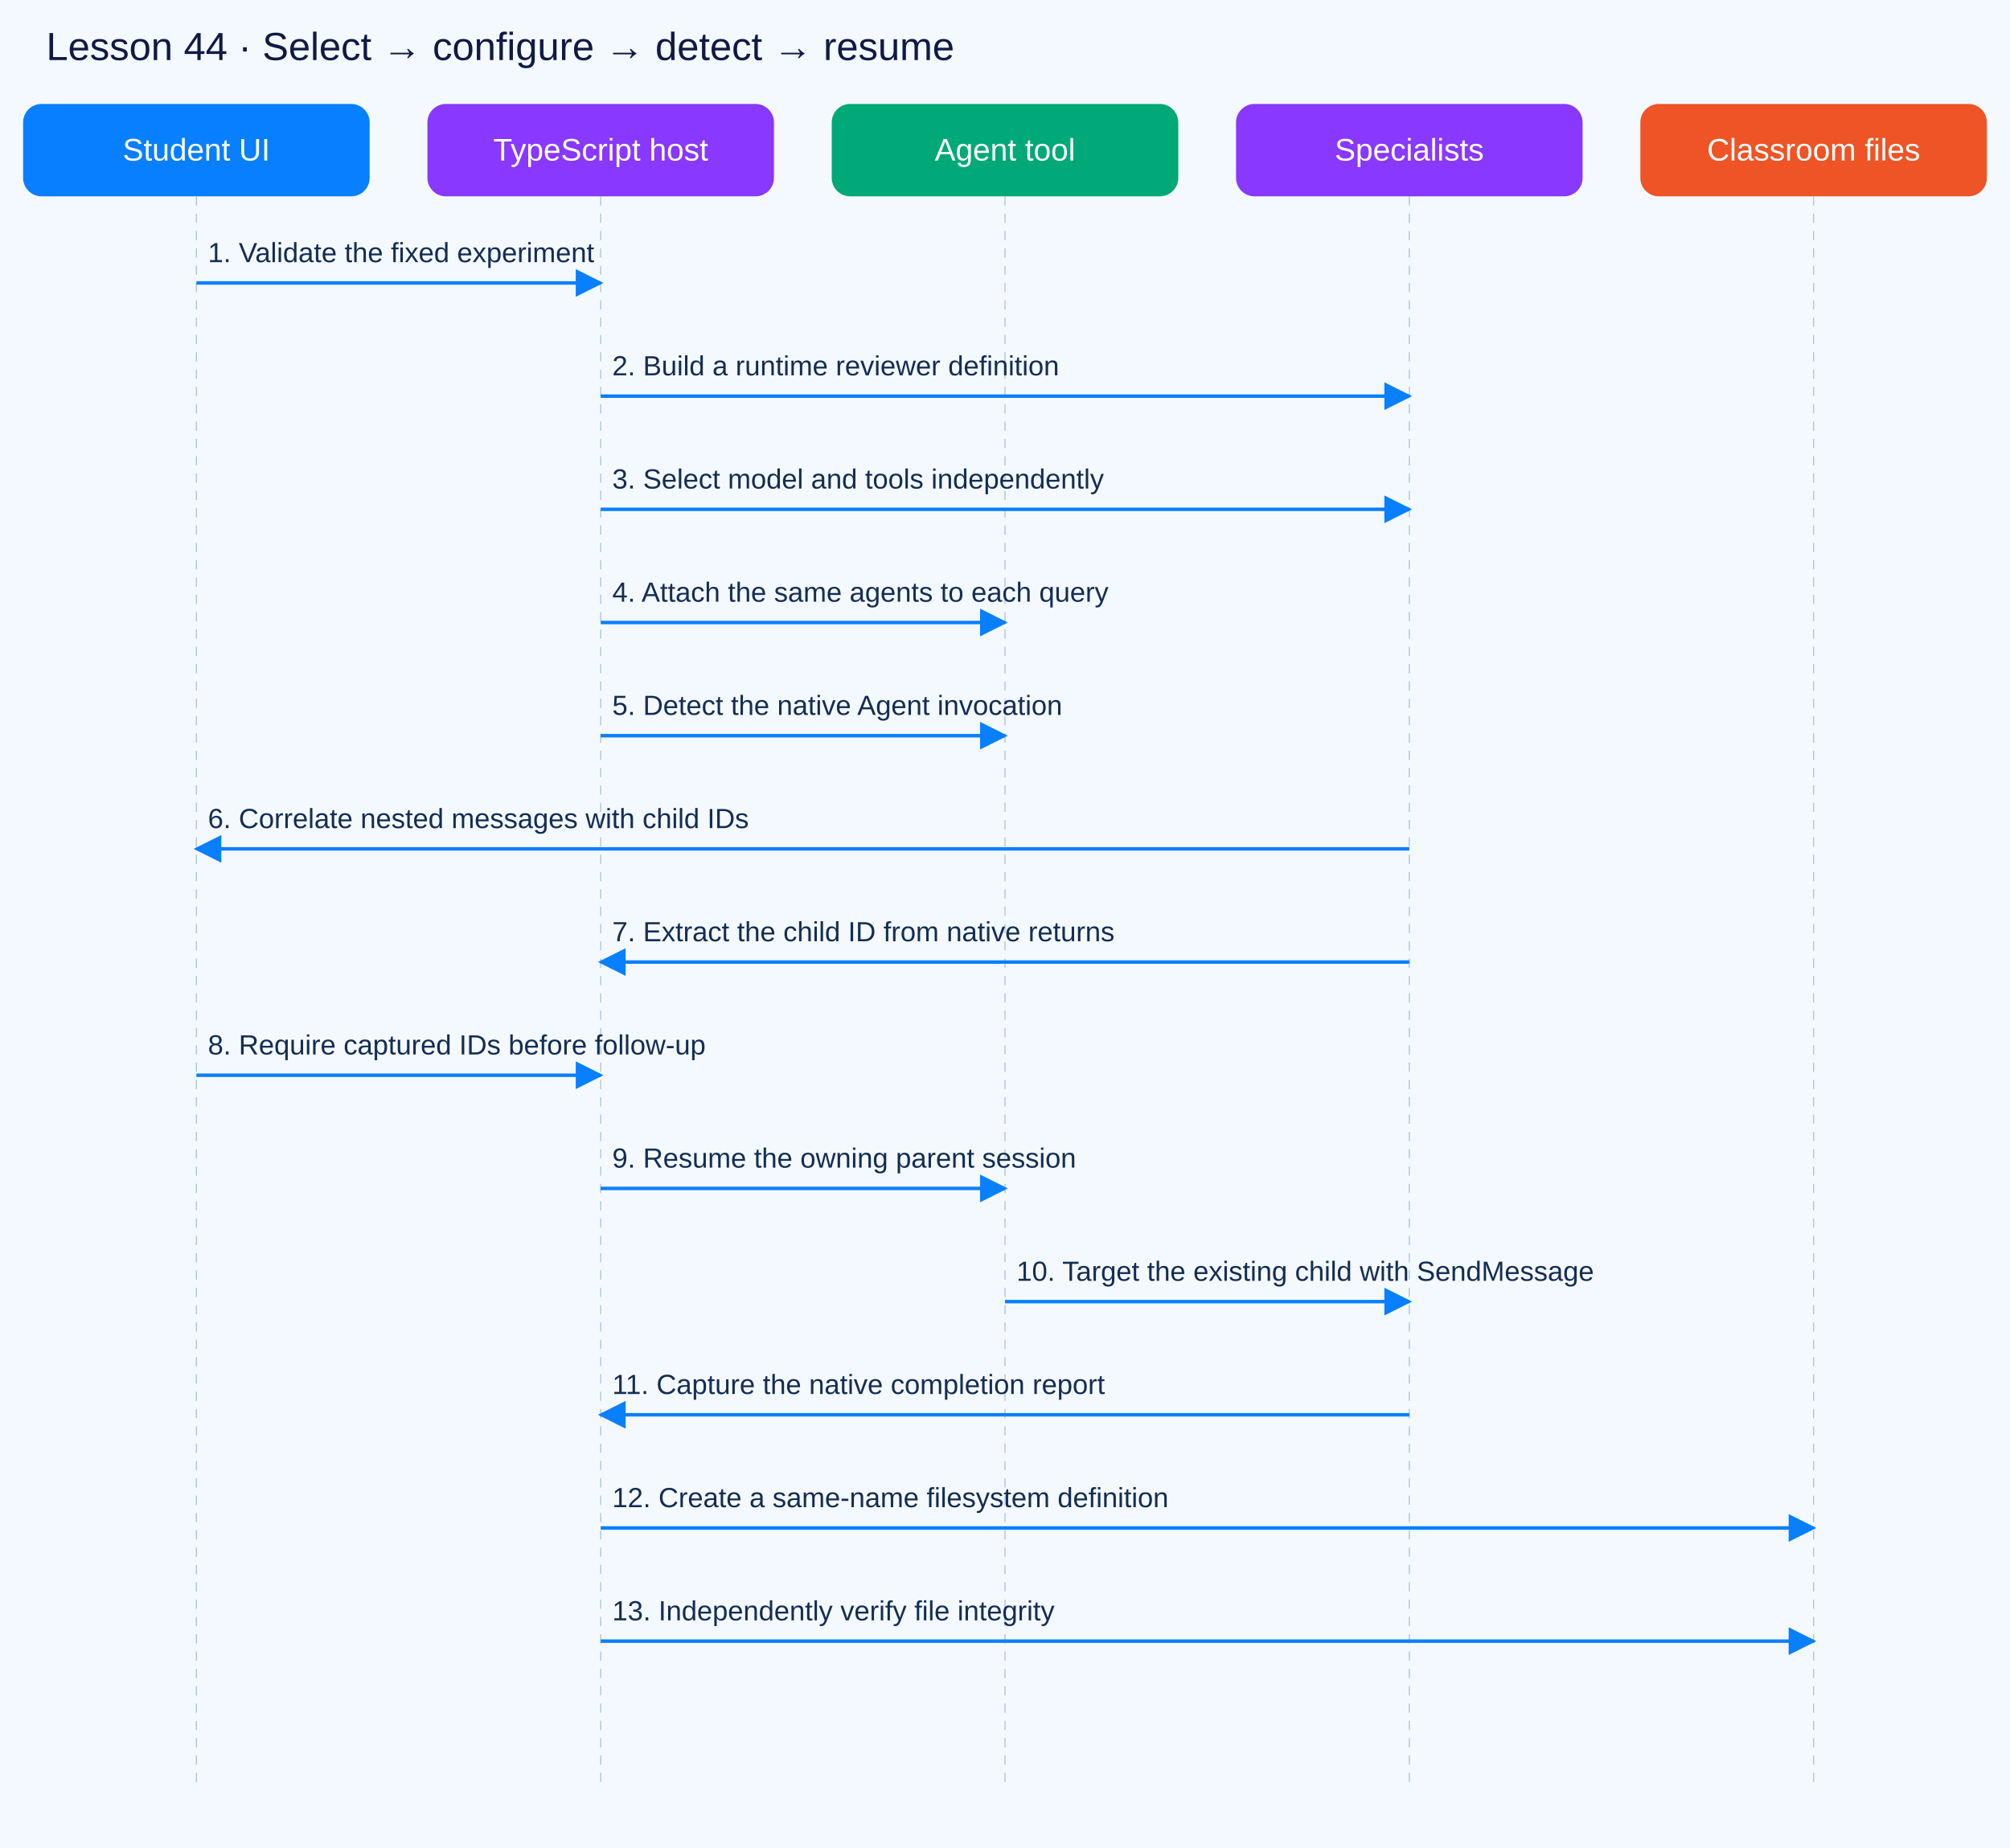
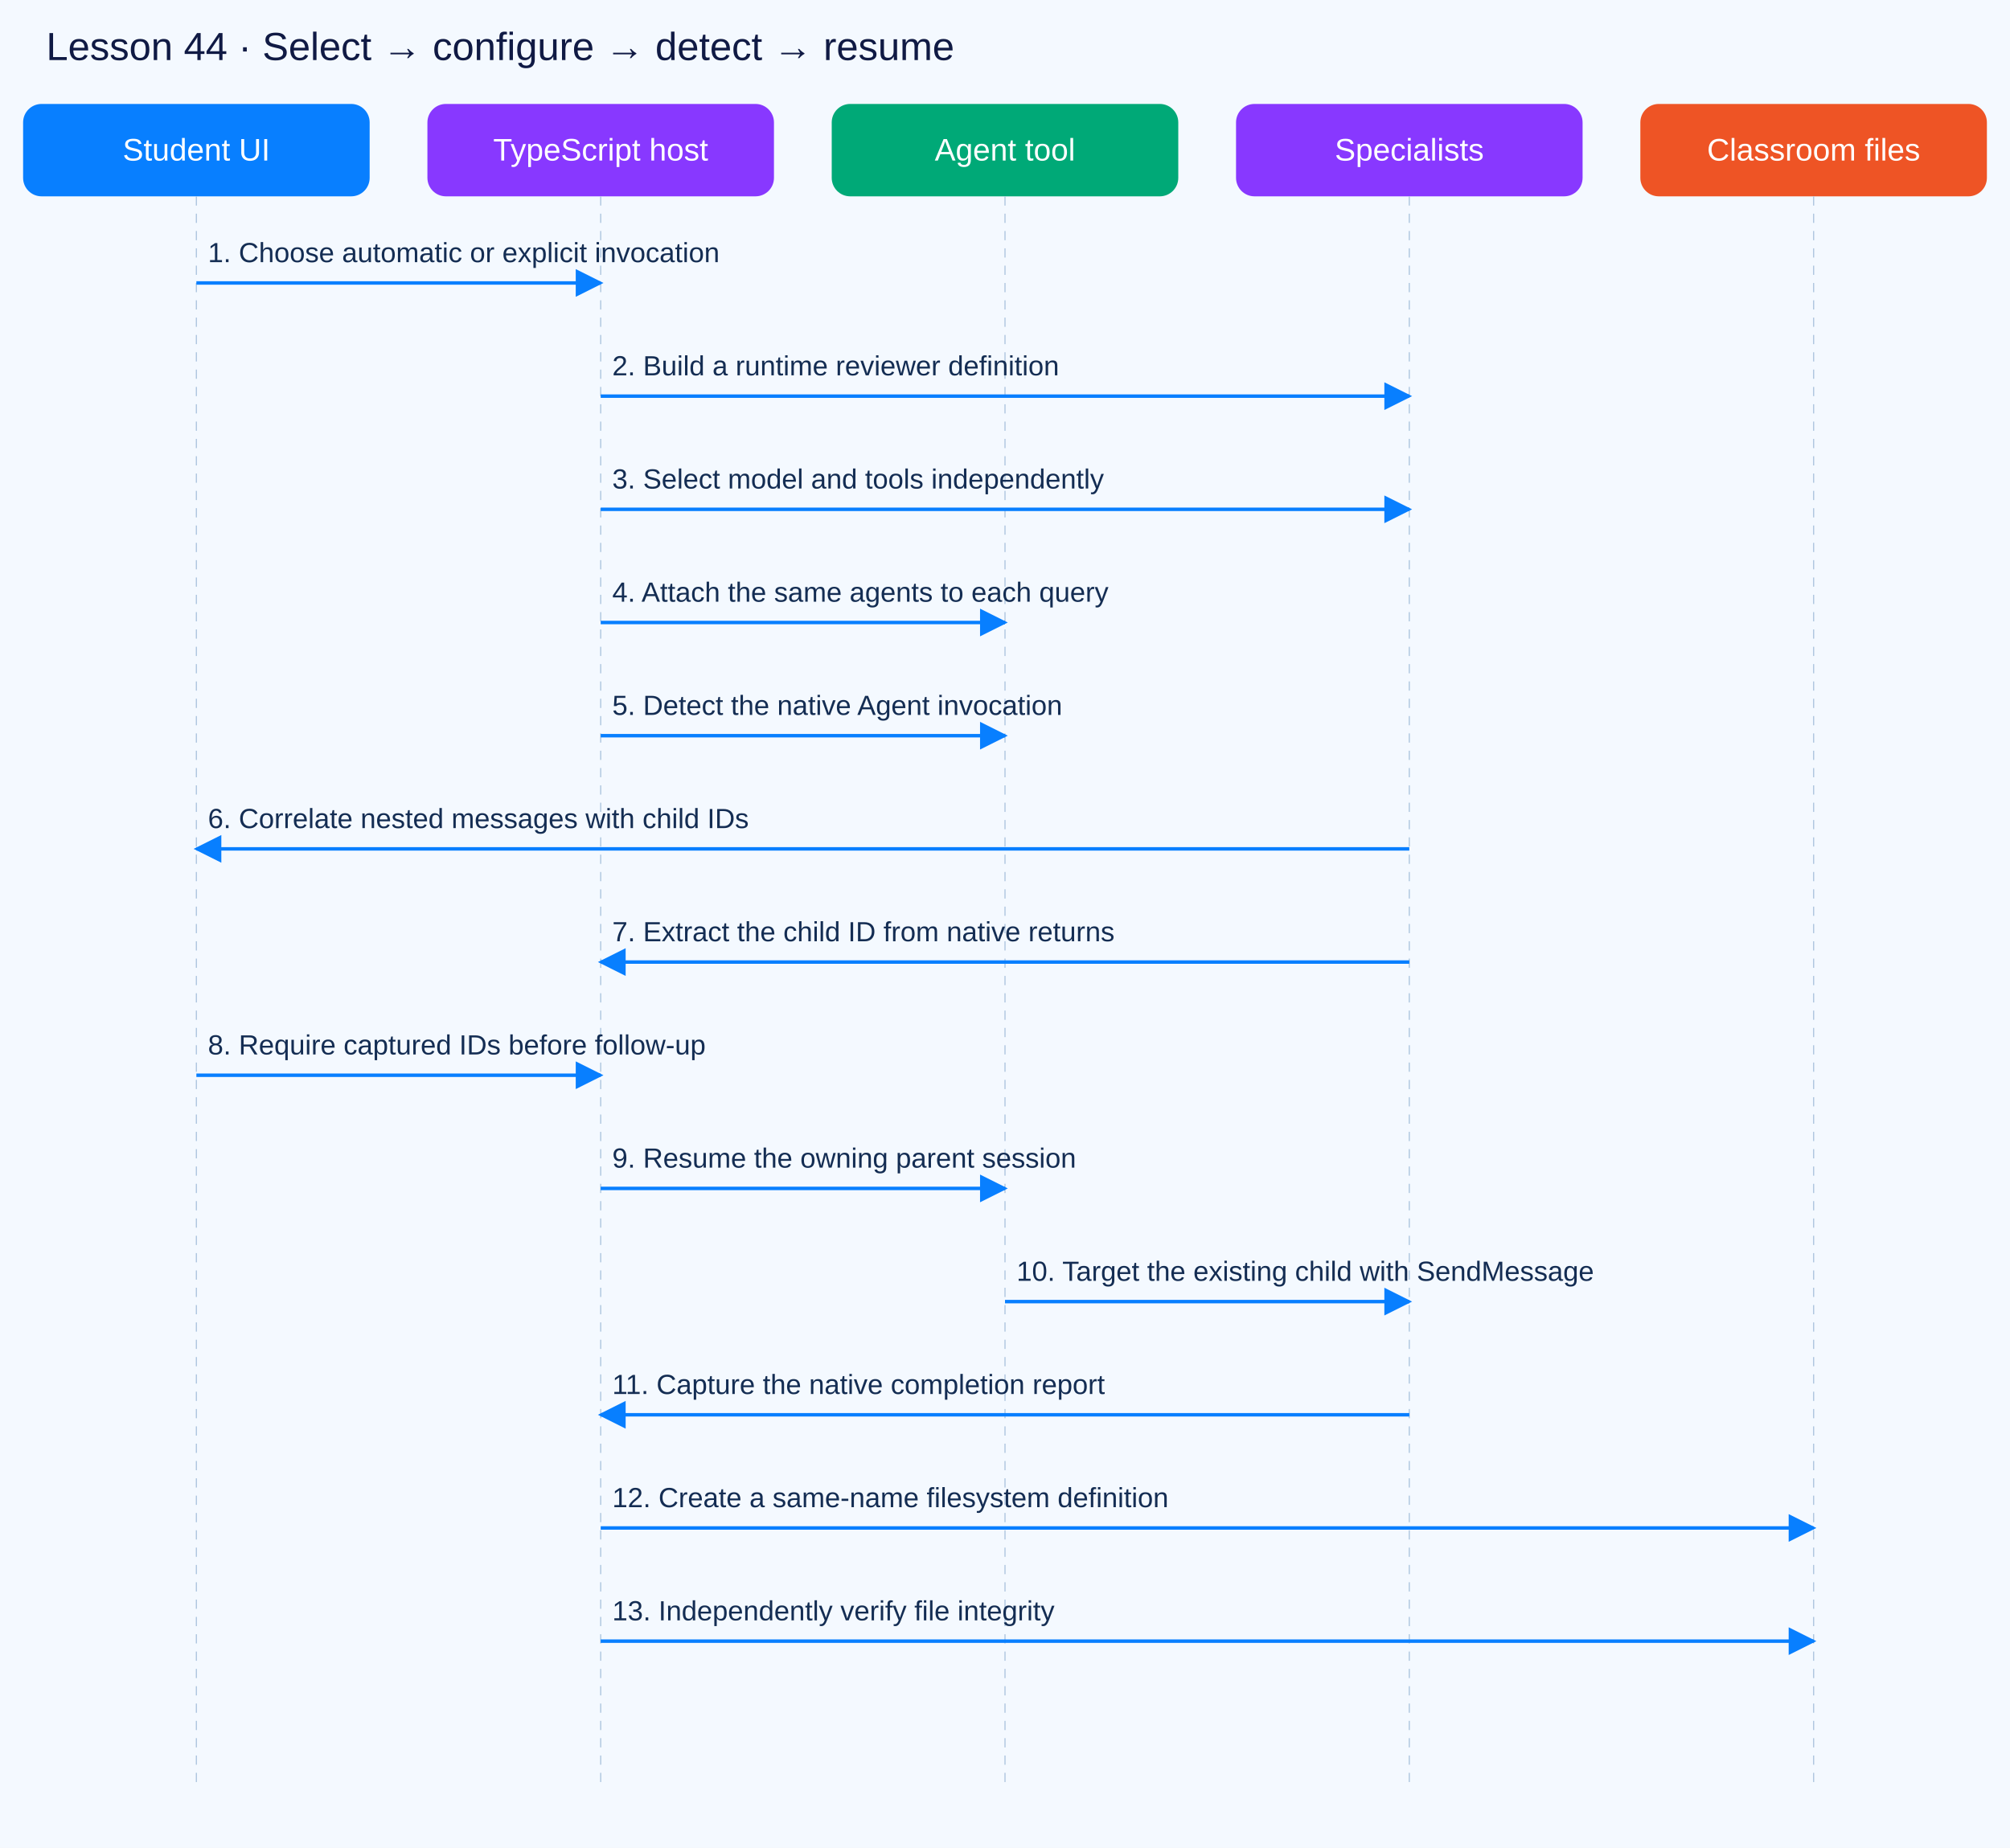
<svg xmlns="http://www.w3.org/2000/svg" width="1740" height="1600" viewBox="0 0 1740 1600">
  <defs>
    <marker id="arrow" viewBox="0 0 10 10" refX="9" refY="5" markerWidth="8" markerHeight="8" orient="auto">
      <path d="M0 0 L10 5 L0 10z" fill="#087fff" />
    </marker>
  </defs>
  <rect width="1740" height="1600" fill="#f4f9ff" />
  <text x="40" y="52" font-family="Arial" font-size="34" fill="#101a44">Lesson 44 · Select → configure → detect → resume</text>
  <rect x="20" y="90" width="300" height="80" rx="16" fill="#087fff" />
  <text x="170" y="139" text-anchor="middle" font-family="Arial" font-size="27" fill="white">Student UI</text>
  <path d="M170 170 V1550" stroke="#aec6df" stroke-dasharray="8 7" />
  <rect x="370" y="90" width="300" height="80" rx="16" fill="#8838ff" />
  <text x="520" y="139" text-anchor="middle" font-family="Arial" font-size="27" fill="white">TypeScript host</text>
  <path d="M520 170 V1550" stroke="#aec6df" stroke-dasharray="8 7" />
  <rect x="720" y="90" width="300" height="80" rx="16" fill="#00a977" />
  <text x="870" y="139" text-anchor="middle" font-family="Arial" font-size="27" fill="white">Agent tool</text>
  <path d="M870 170 V1550" stroke="#aec6df" stroke-dasharray="8 7" />
  <rect x="1070" y="90" width="300" height="80" rx="16" fill="#8838ff" />
  <text x="1220" y="139" text-anchor="middle" font-family="Arial" font-size="27" fill="white">Specialists</text>
  <path d="M1220 170 V1550" stroke="#aec6df" stroke-dasharray="8 7" />
  <rect x="1420" y="90" width="300" height="80" rx="16" fill="#ee5425" />
  <text x="1570" y="139" text-anchor="middle" font-family="Arial" font-size="27" fill="white">Classroom files</text>
  <path d="M1570 170 V1550" stroke="#aec6df" stroke-dasharray="8 7" />
-   <text x="180" y="227" fill="#142d53" font-family="Arial" font-size="24">1. Validate the fixed experiment</text>
+   <text x="180" y="227" fill="#142d53" font-family="Arial" font-size="24">1. Choose automatic or explicit invocation</text>
  <path d="M170 245 H520" stroke="#087fff" stroke-width="3" marker-end="url(#arrow)" />
  <text x="530" y="325" fill="#142d53" font-family="Arial" font-size="24">2. Build a runtime reviewer definition</text>
  <path d="M520 343 H1220" stroke="#087fff" stroke-width="3" marker-end="url(#arrow)" />
  <text x="530" y="423" fill="#142d53" font-family="Arial" font-size="24">3. Select model and tools independently</text>
  <path d="M520 441 H1220" stroke="#087fff" stroke-width="3" marker-end="url(#arrow)" />
  <text x="530" y="521" fill="#142d53" font-family="Arial" font-size="24">4. Attach the same agents to each query</text>
  <path d="M520 539 H870" stroke="#087fff" stroke-width="3" marker-end="url(#arrow)" />
  <text x="530" y="619" fill="#142d53" font-family="Arial" font-size="24">5. Detect the native Agent invocation</text>
  <path d="M520 637 H870" stroke="#087fff" stroke-width="3" marker-end="url(#arrow)" />
  <text x="180" y="717" fill="#142d53" font-family="Arial" font-size="24">6. Correlate nested messages with child IDs</text>
  <path d="M1220 735 H170" stroke="#087fff" stroke-width="3" marker-end="url(#arrow)" />
  <text x="530" y="815" fill="#142d53" font-family="Arial" font-size="24">7. Extract the child ID from native returns</text>
  <path d="M1220 833 H520" stroke="#087fff" stroke-width="3" marker-end="url(#arrow)" />
  <text x="180" y="913" fill="#142d53" font-family="Arial" font-size="24">8. Require captured IDs before follow-up</text>
  <path d="M170 931 H520" stroke="#087fff" stroke-width="3" marker-end="url(#arrow)" />
  <text x="530" y="1011" fill="#142d53" font-family="Arial" font-size="24">9. Resume the owning parent session</text>
  <path d="M520 1029 H870" stroke="#087fff" stroke-width="3" marker-end="url(#arrow)" />
  <text x="880" y="1109" fill="#142d53" font-family="Arial" font-size="24">10. Target the existing child with SendMessage</text>
  <path d="M870 1127 H1220" stroke="#087fff" stroke-width="3" marker-end="url(#arrow)" />
  <text x="530" y="1207" fill="#142d53" font-family="Arial" font-size="24">11. Capture the native completion report</text>
  <path d="M1220 1225 H520" stroke="#087fff" stroke-width="3" marker-end="url(#arrow)" />
  <text x="530" y="1305" fill="#142d53" font-family="Arial" font-size="24">12. Create a same-name filesystem definition</text>
  <path d="M520 1323 H1570" stroke="#087fff" stroke-width="3" marker-end="url(#arrow)" />
  <text x="530" y="1403" fill="#142d53" font-family="Arial" font-size="24">13. Independently verify file integrity</text>
  <path d="M520 1421 H1570" stroke="#087fff" stroke-width="3" marker-end="url(#arrow)" />
</svg>
